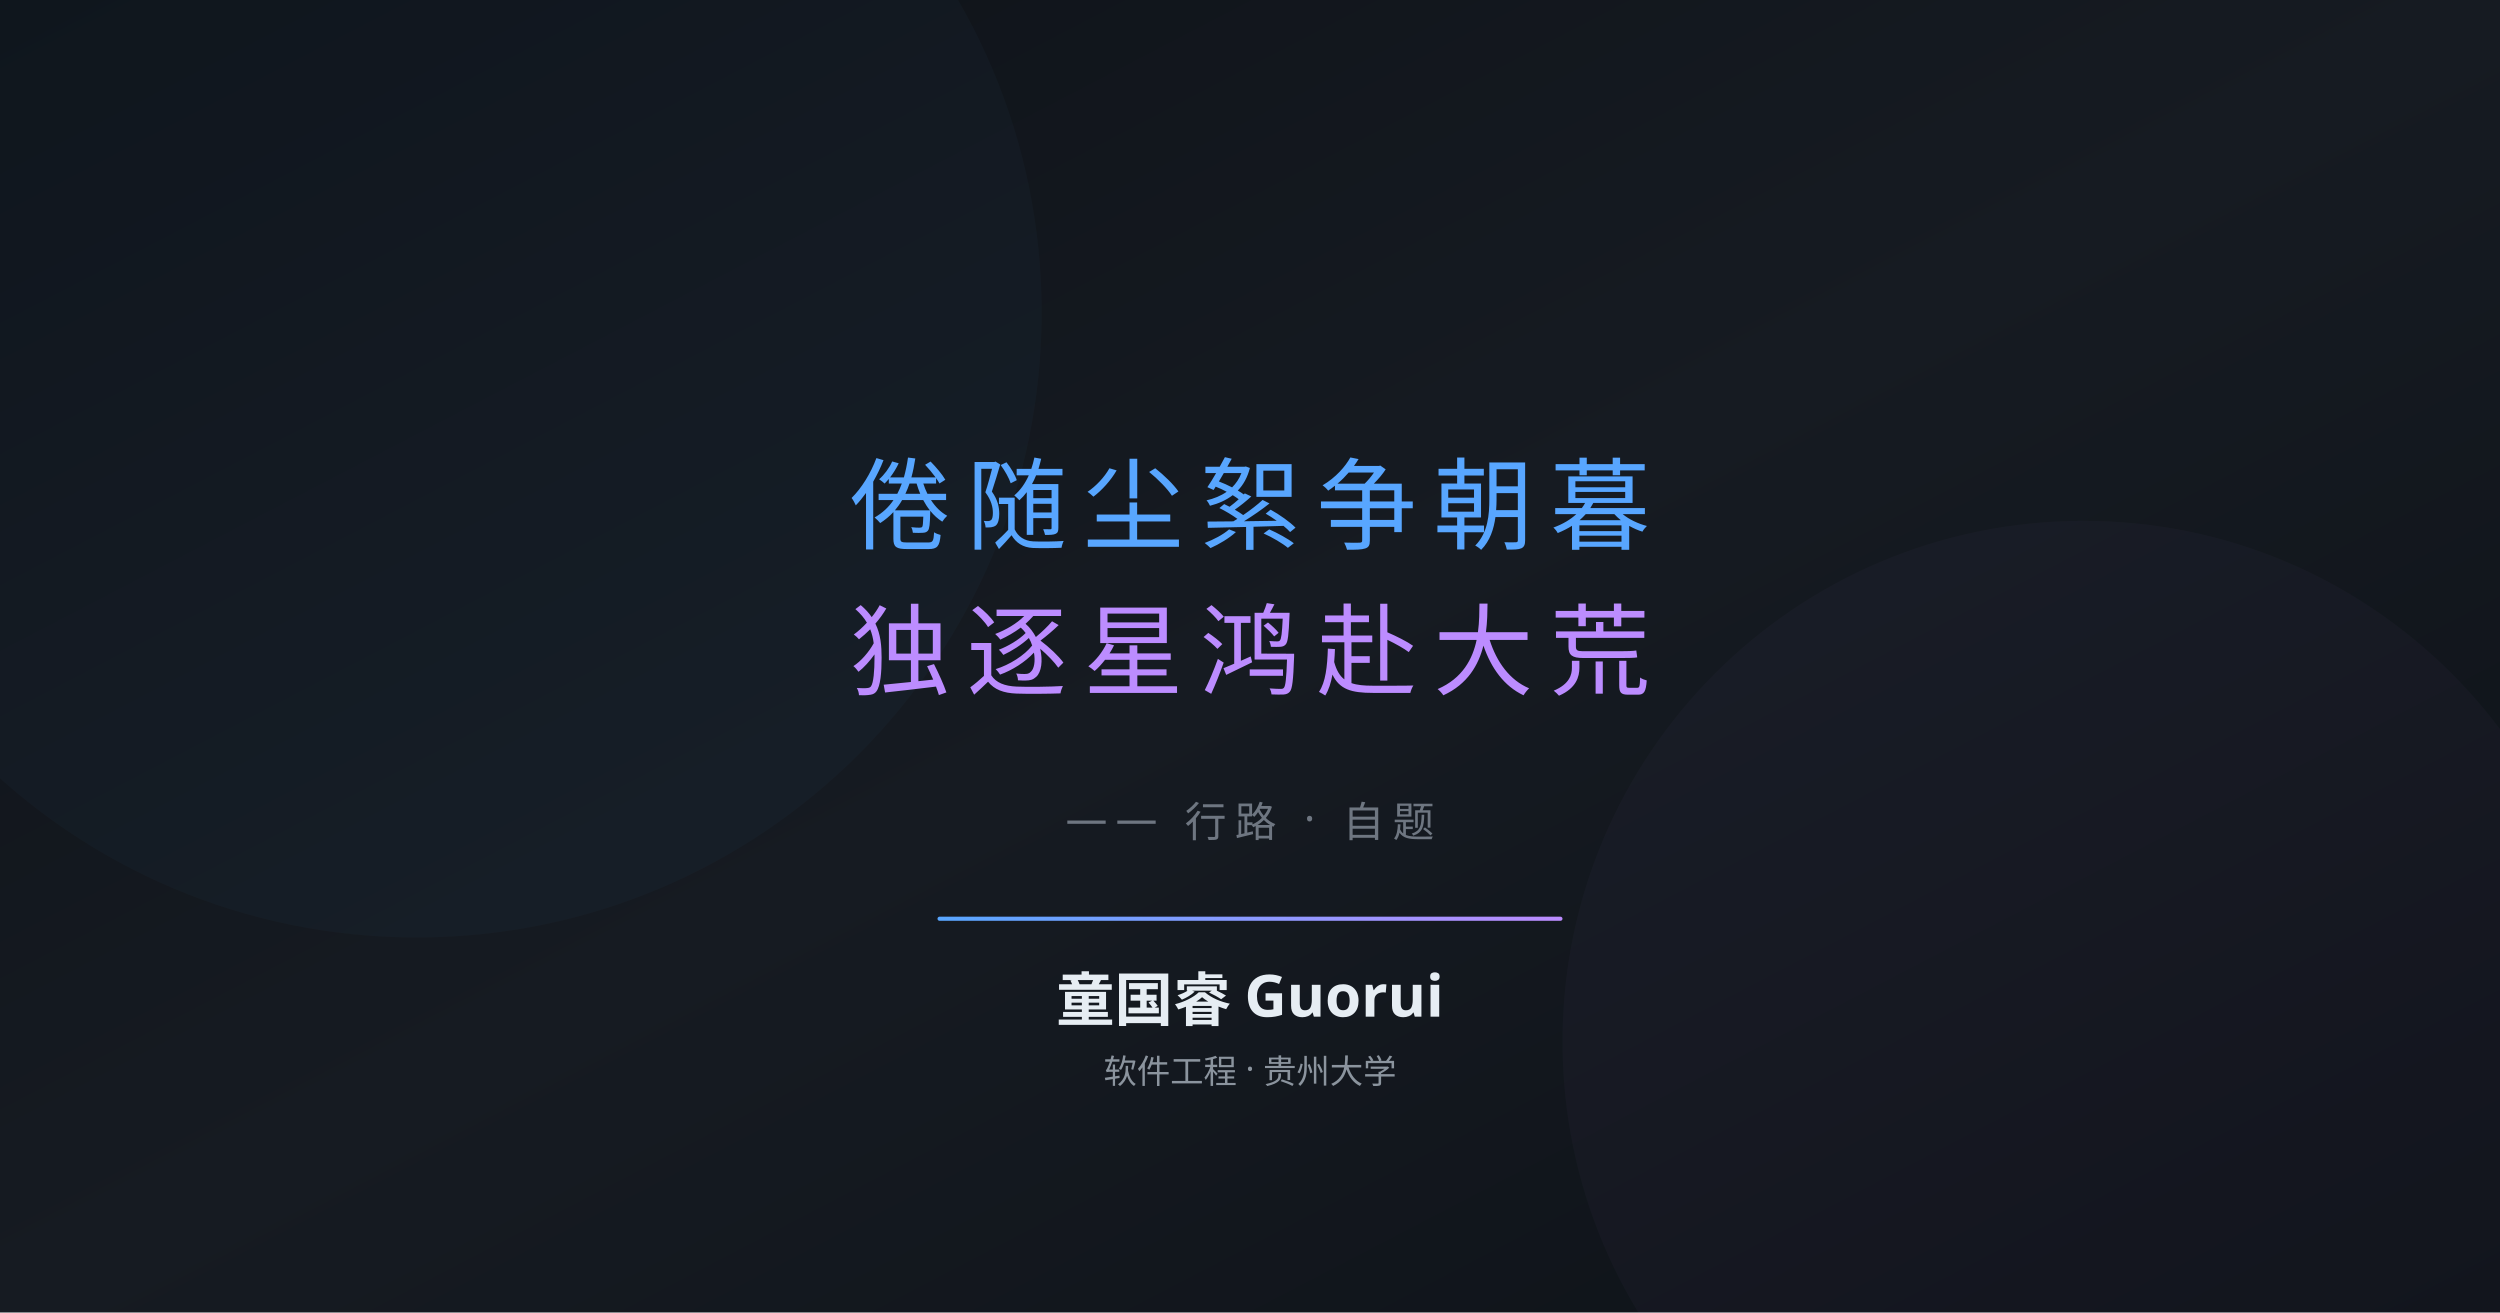
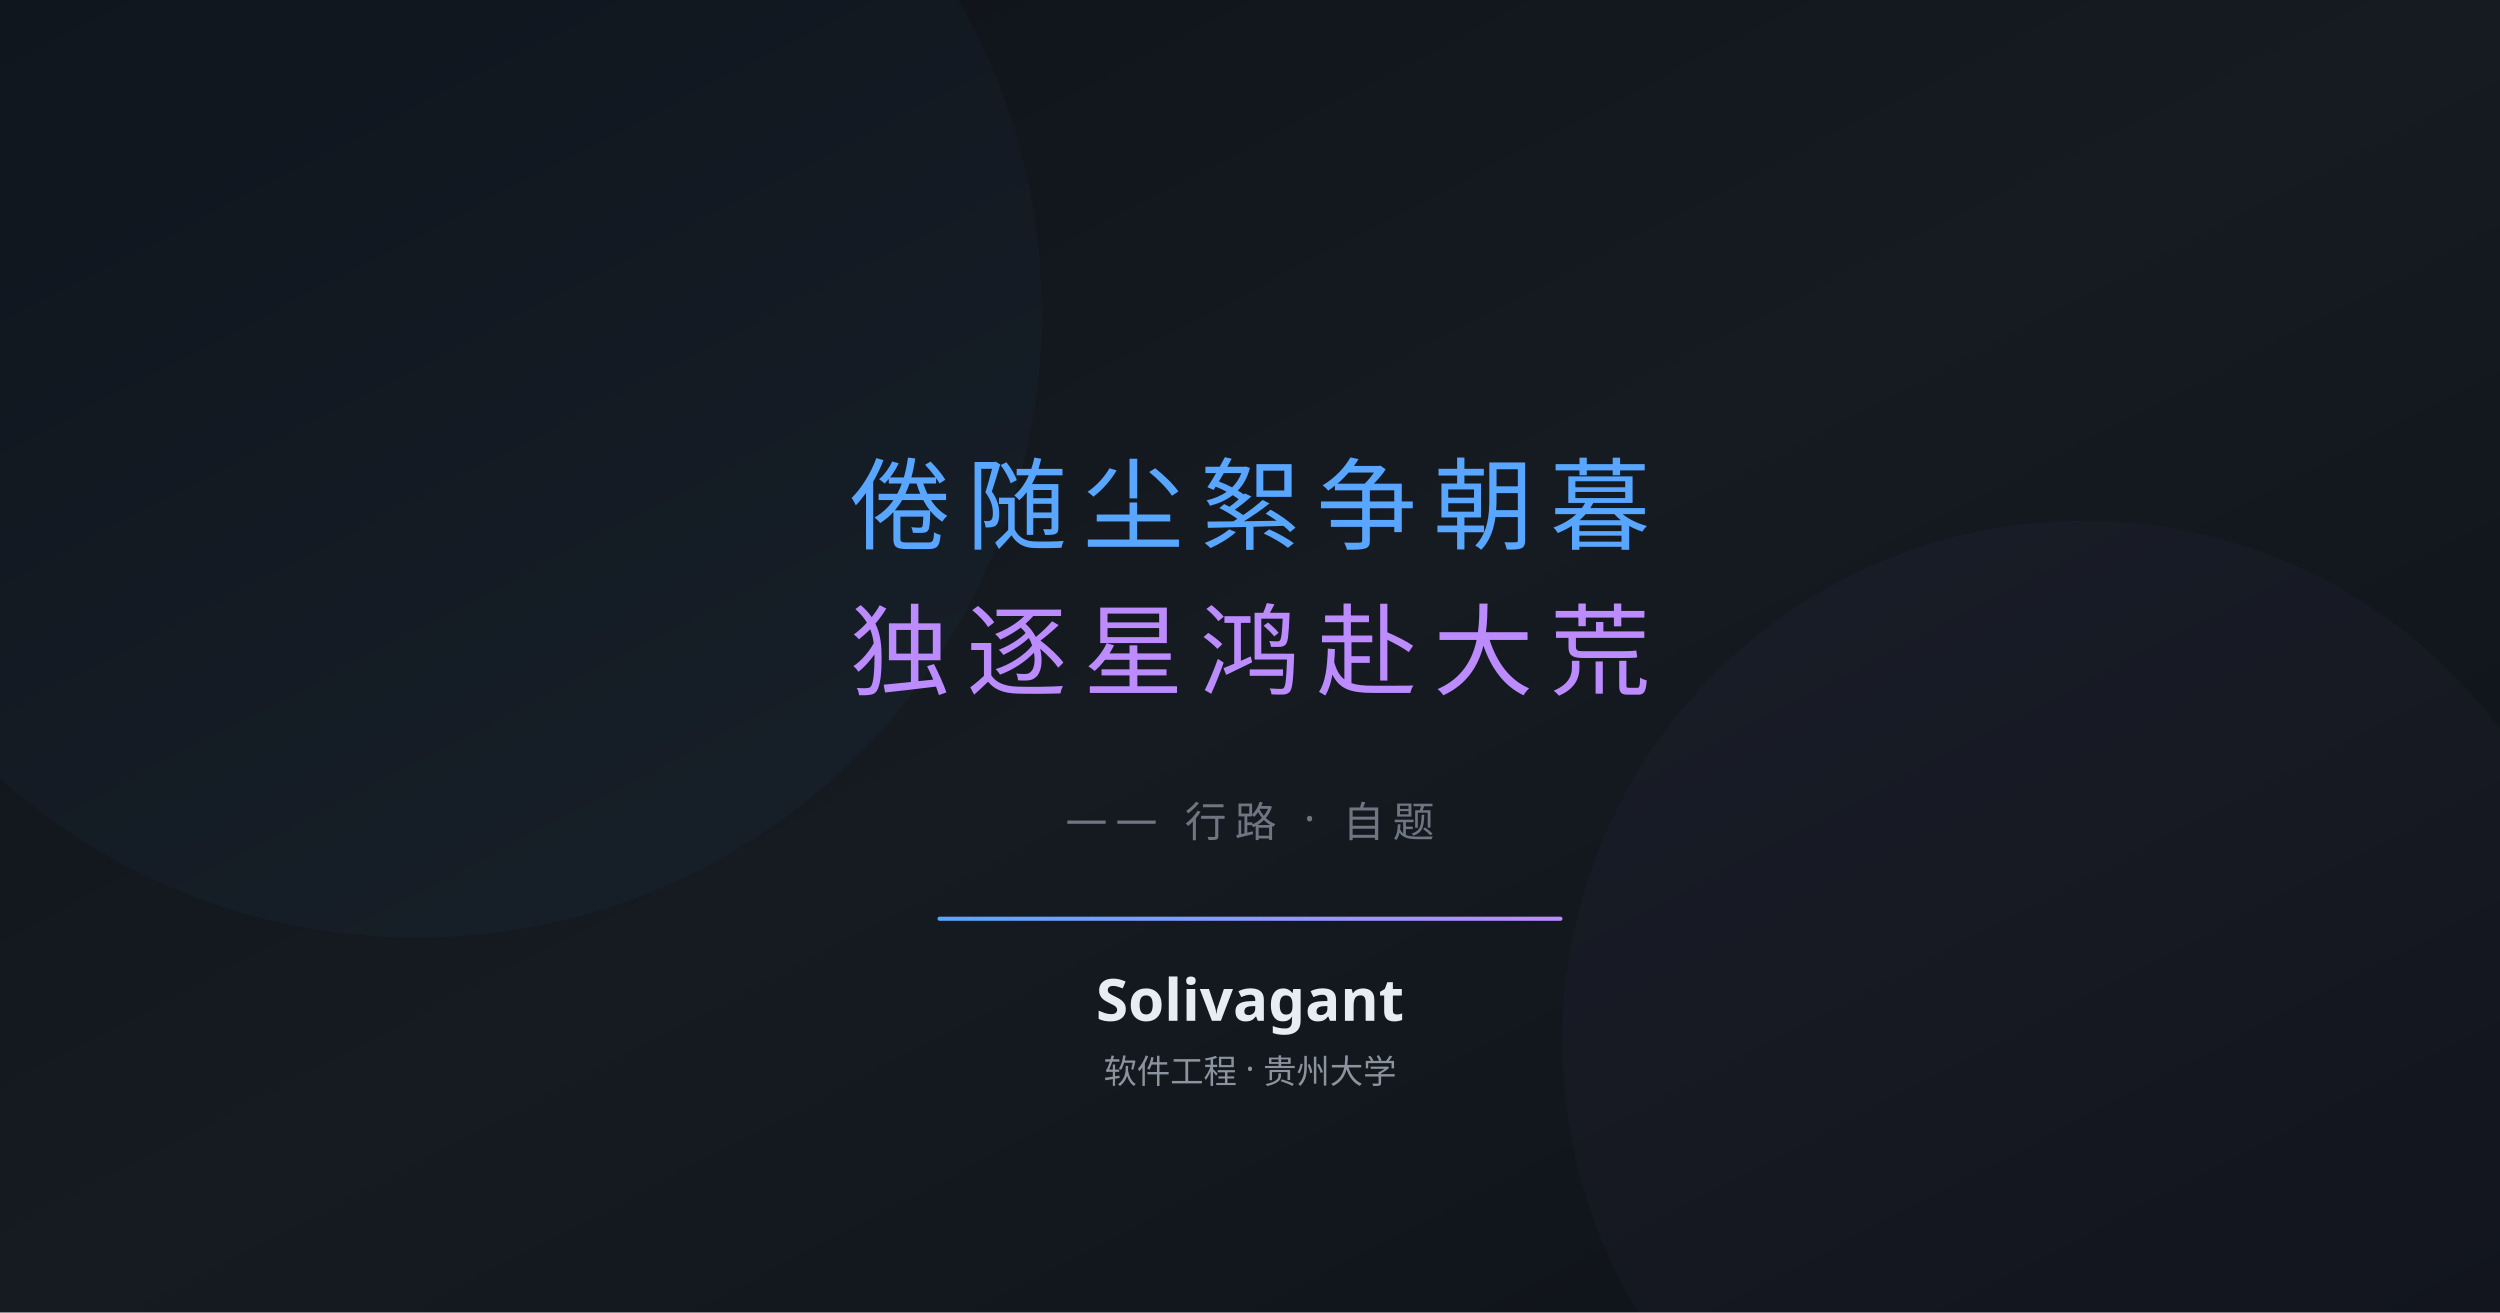
<svg xmlns="http://www.w3.org/2000/svg" width="1200" height="630" viewBox="0 0 1200 630">
  <defs>
    <linearGradient id="bg" x1="0%" y1="0%" x2="100%" y2="100%">
      <stop offset="0%" stop-color="#0d1117" />
      <stop offset="50%" stop-color="#161b22" />
      <stop offset="100%" stop-color="#0d1117" />
    </linearGradient>
    <linearGradient id="accent" x1="0%" y1="0%" x2="100%" y2="0%">
      <stop offset="0%" stop-color="#58a6ff" />
      <stop offset="100%" stop-color="#bc8cff" />
    </linearGradient>
  </defs>
  <rect width="1200" height="630" fill="url(#bg)" />
  <circle cx="200" cy="150" r="300" fill="rgba(88,166,255,0.03)" />
  <circle cx="1000" cy="500" r="250" fill="rgba(188,140,255,0.03)" />
  <text x="600" y="260" text-anchor="middle" font-family="system-ui, sans-serif" font-weight="300" font-size="48" fill="#58a6ff" letter-spacing="8">倦随尘絮争朝暮</text>
  <text x="600" y="330" text-anchor="middle" font-family="system-ui, sans-serif" font-weight="300" font-size="48" fill="#bc8cff" letter-spacing="8">独逐星鸿赴大荒</text>
  <text x="600" y="400" text-anchor="middle" font-family="system-ui, sans-serif" font-size="20" fill="#6e7681" letter-spacing="4">—— 行路 · 自题</text>
  <rect x="450" y="440" width="300" height="2" rx="1" fill="url(#accent)" />
-   <text x="600" y="490" text-anchor="middle" font-family="system-ui, sans-serif" font-weight="700" font-size="28" fill="#e6edf3">童国睿 Guorui</text>
+   <text x="600" y="490" text-anchor="middle" font-family="system-ui, sans-serif" font-weight="700" font-size="28" fill="#e6edf3">Solivagant</text>
  <text x="600" y="520" text-anchor="middle" font-family="system-ui, sans-serif" font-size="16" fill="#8b949e">软件工程 · 贵州大学</text>
</svg>
